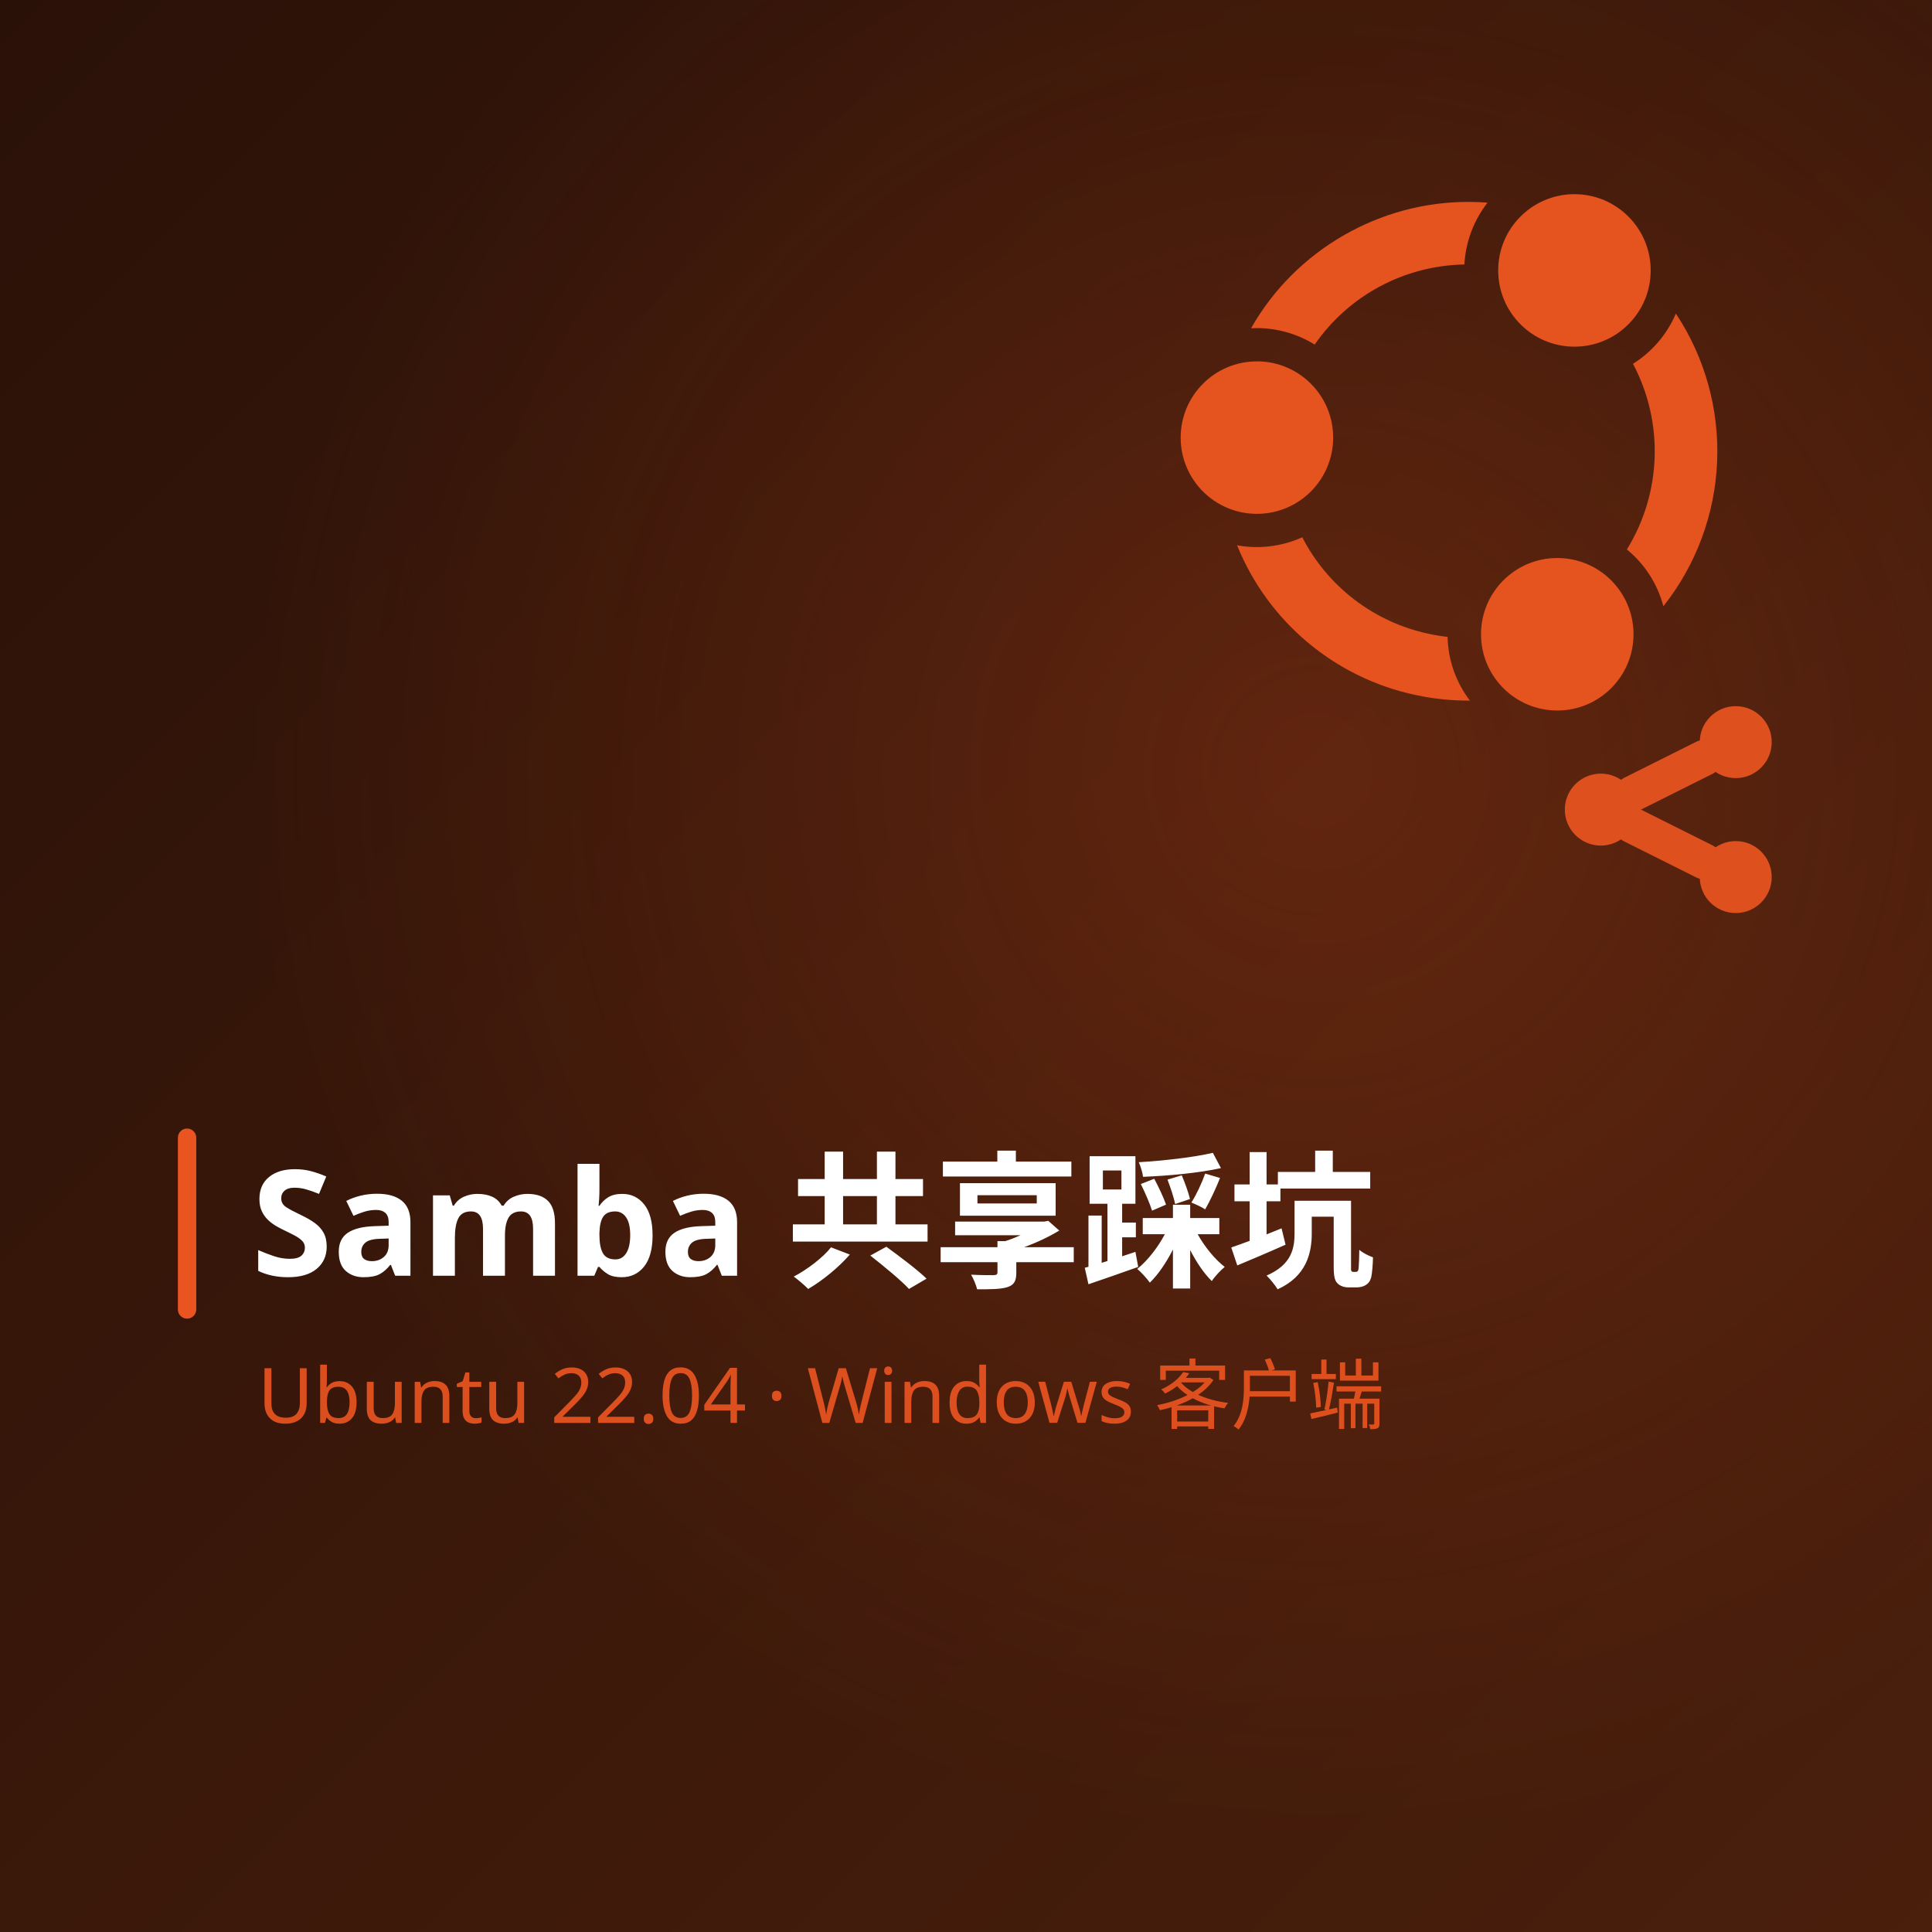
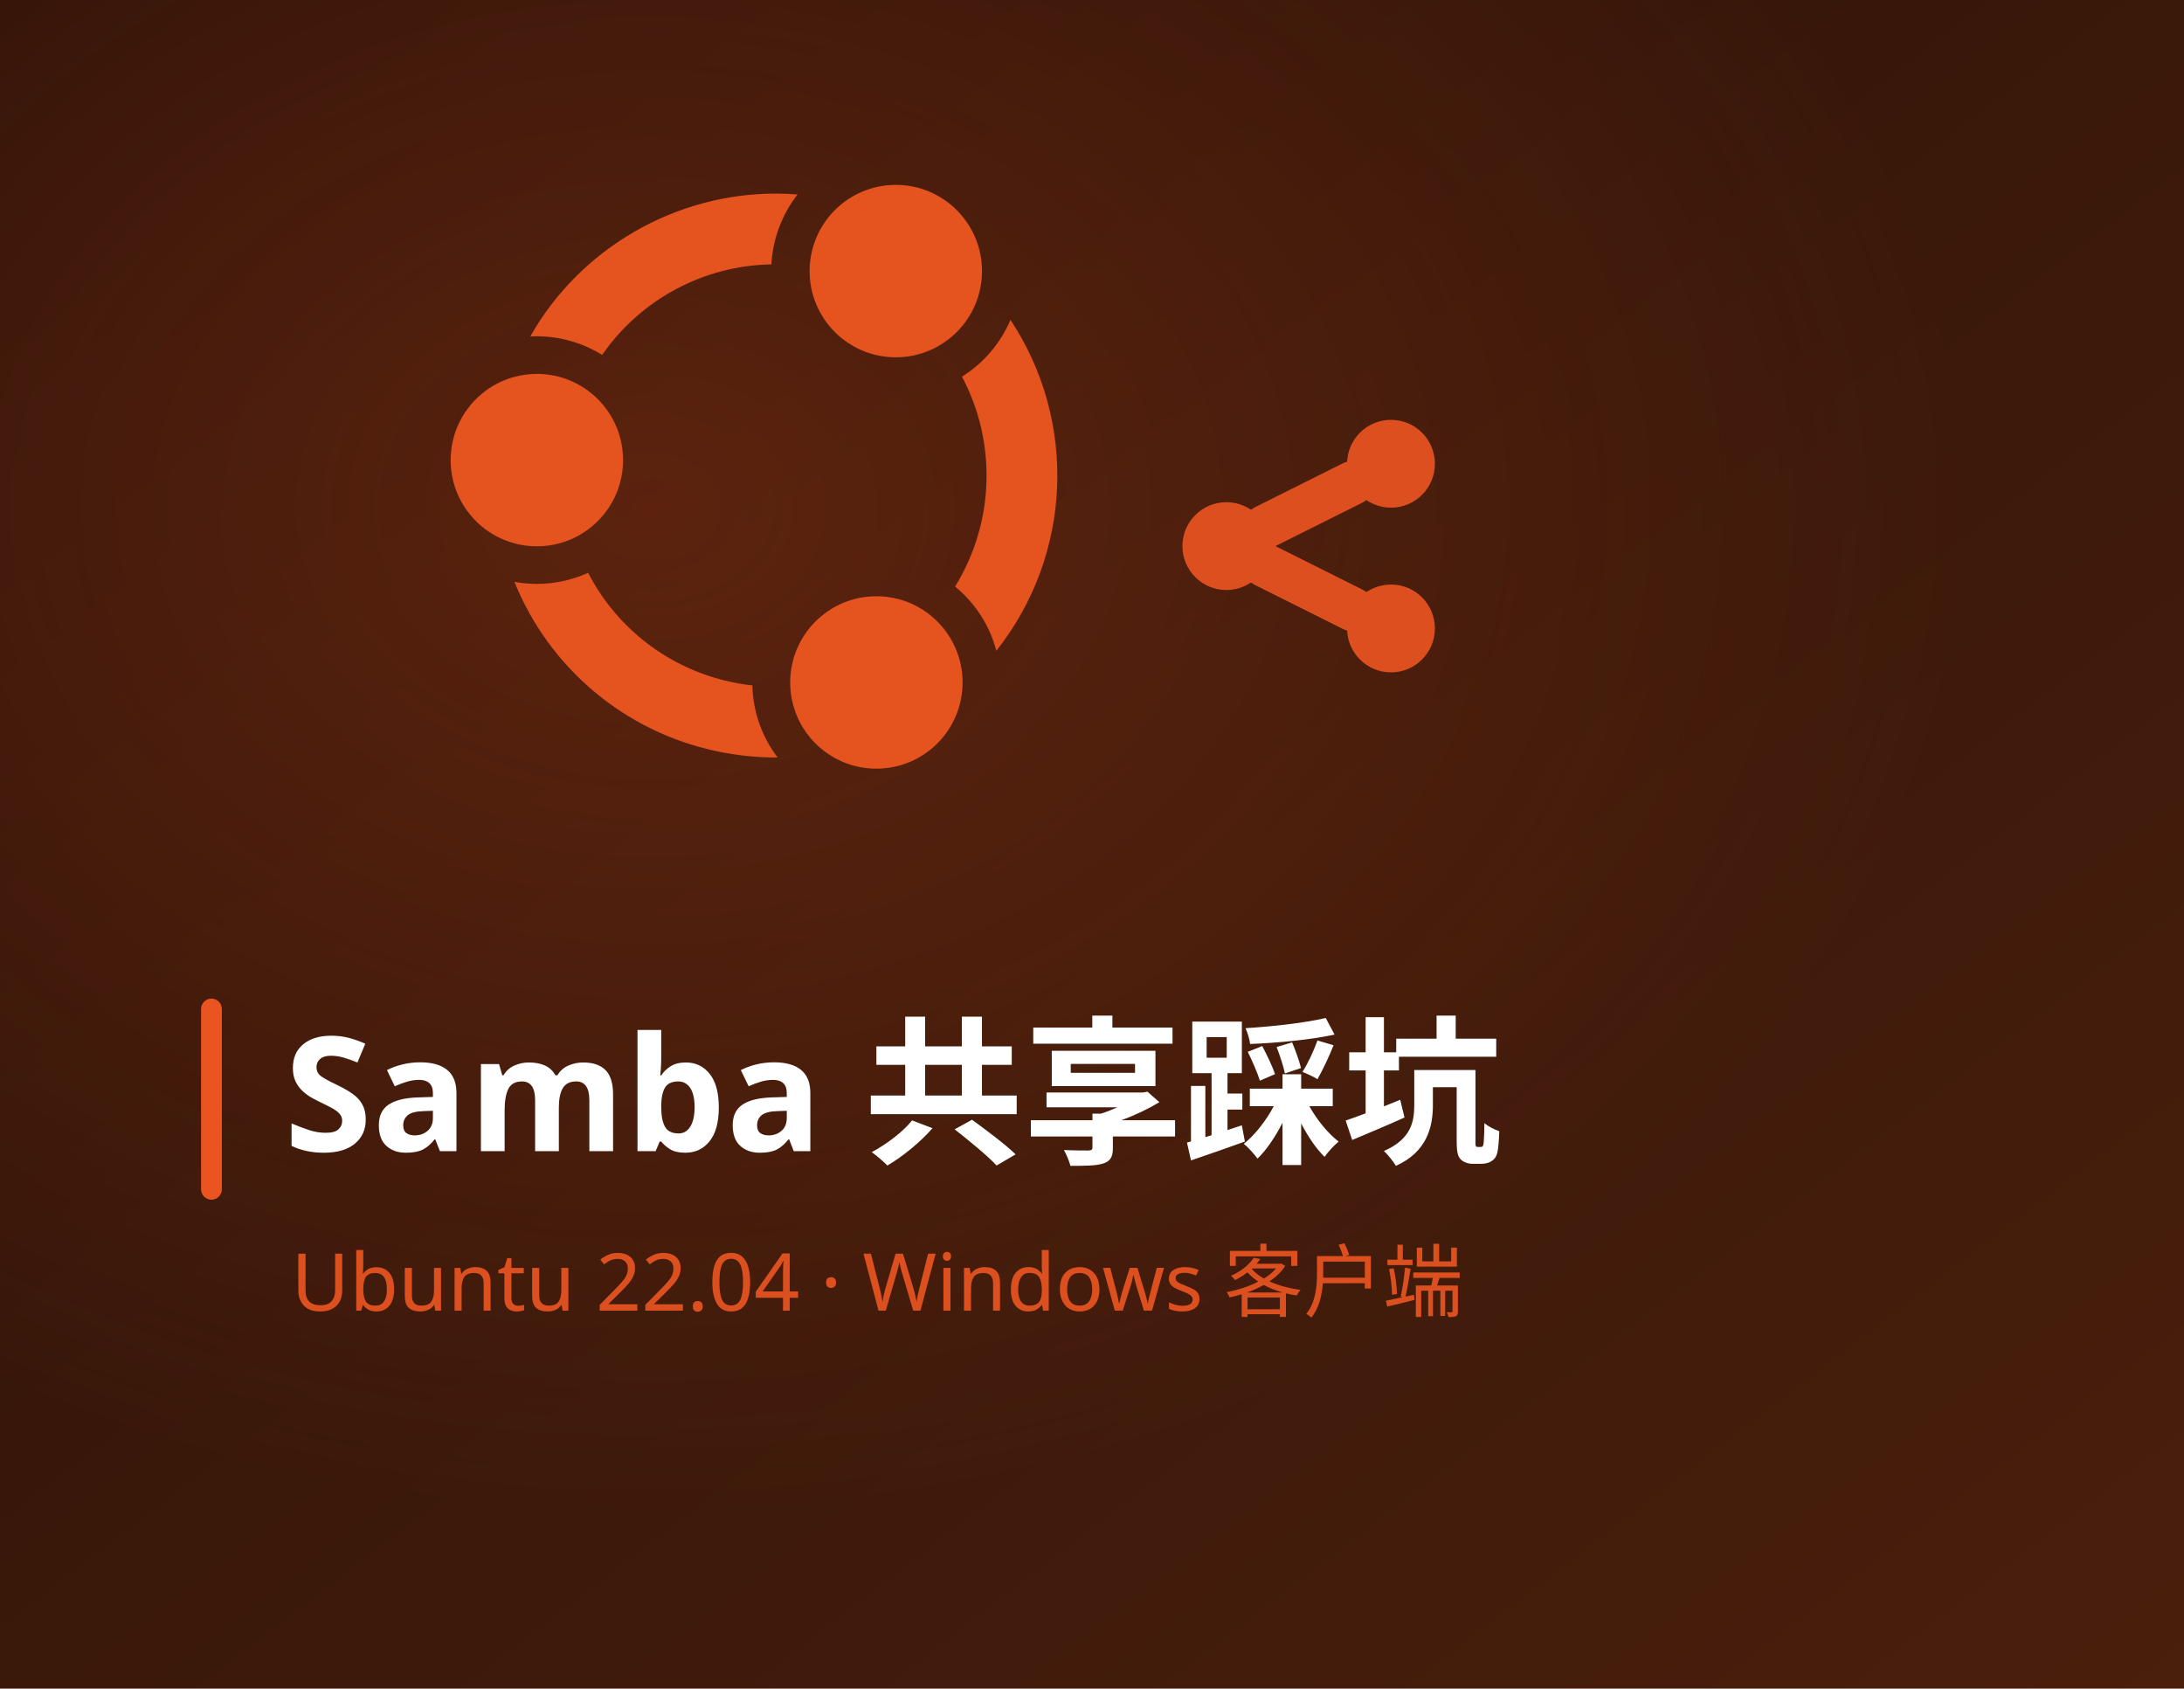
- <svg xmlns="http://www.w3.org/2000/svg" width="630" height="630" viewBox="0 0 630 630" font-family="Microsoft YaHei, PingFang SC, sans-serif">
+ <svg xmlns="http://www.w3.org/2000/svg" width="630" height="487" viewBox="0 0 630 487" font-family="Microsoft YaHei, PingFang SC, sans-serif">
  <defs>
    <linearGradient id="bg" x1="0" y1="0" x2="1" y2="1">
      <stop offset="0%" stop-color="#2a1108" />
      <stop offset="100%" stop-color="#4a1f0c" />
    </linearGradient>
-     <radialGradient id="glow" cx="68%" cy="40%" r="55%">
+     <radialGradient id="glow" cx="30%" cy="30%" r="60%">
      <stop offset="0%" stop-color="#e95420" stop-opacity="0.22" />
      <stop offset="100%" stop-color="#e95420" stop-opacity="0" />
    </radialGradient>
  </defs>
-   <rect width="630" height="630" fill="url(#bg)" />
-   <rect width="630" height="630" fill="url(#glow)" />
-   <g transform="translate(385.00,60.00) scale(7.29167)" opacity="0.97">
+   <rect width="630" height="487" fill="url(#bg)" />
+   <rect width="630" height="487" fill="url(#glow)" />
+   <g transform="translate(130.00,50.00) scale(7.29167)" opacity="0.97">
    <g fill="#e95420">
      <path d="M17.61.455a3.41 3.41 0 0 0-3.41 3.41 3.41 3.41 0 0 0 3.41 3.41 3.41 3.41 0 0 0 3.41-3.41 3.41 3.41 0 0 0-3.41-3.41zM12.92.8C8.923.777 5.137 2.941 3.148 6.451a4.5 4.5 0 0 1 .26-.007 4.92 4.92 0 0 1 2.585.737A8.316 8.316 0 0 1 12.688 3.6 4.944 4.944 0 0 1 13.723.834 11.008 11.008 0 0 0 12.92.8zm9.226 4.994a4.915 4.915 0 0 1-1.918 2.246 8.36 8.36 0 0 1-.273 8.303 4.89 4.89 0 0 1 1.632 2.54 11.156 11.156 0 0 0 .559-13.089zM3.41 7.932A3.41 3.41 0 0 0 0 11.342a3.41 3.41 0 0 0 3.41 3.409 3.41 3.41 0 0 0 3.41-3.41 3.41 3.41 0 0 0-3.41-3.41zm2.027 7.866a4.908 4.908 0 0 1-2.915.358 11.1 11.1 0 0 0 7.991 6.698 11.234 11.234 0 0 0 2.422.249 4.879 4.879 0 0 1-.999-2.85 8.484 8.484 0 0 1-.836-.136 8.304 8.304 0 0 1-5.663-4.32zm11.405.928a3.41 3.41 0 0 0-3.41 3.41 3.41 3.41 0 0 0 3.41 3.41 3.41 3.41 0 0 0 3.41-3.41 3.41 3.41 0 0 0-3.41-3.41z" />
    </g>
  </g>
-   <g transform="translate(500.00,220.00) scale(3.66667)" opacity="0.92">
+   <g transform="translate(330.00,110.00) scale(3.95833)" opacity="0.92">
    <g fill="#e95420">
      <circle cx="6" cy="12" r="3.2" />
      <circle cx="18" cy="6" r="3.2" />
      <circle cx="18" cy="18" r="3.2" />
    </g>
    <g stroke="#e95420" stroke-width="3.2" stroke-linecap="round">
      <line x1="8.8" y1="10.6" x2="15.2" y2="7.4" />
      <line x1="8.8" y1="13.4" x2="15.2" y2="16.6" />
    </g>
  </g>
-   <rect x="58" y="368" width="6" height="62" fill="#e95420" rx="3" />
-   <text x="82" y="416" font-size="48" font-weight="bold" fill="#ffffff">Samba 共享踩坑</text>
-   <text x="84" y="464" font-size="25" fill="#e95420" opacity="0.92">Ubuntu 22.04 · Windows 客户端</text>
+   <rect x="58" y="288" width="6" height="58" fill="#e95420" rx="3" />
+   <text x="82" y="332" font-size="46" font-weight="bold" fill="#ffffff">Samba 共享踩坑</text>
+   <text x="84" y="378" font-size="23" fill="#e95420" opacity="0.92">Ubuntu 22.04 · Windows 客户端</text>
</svg>
